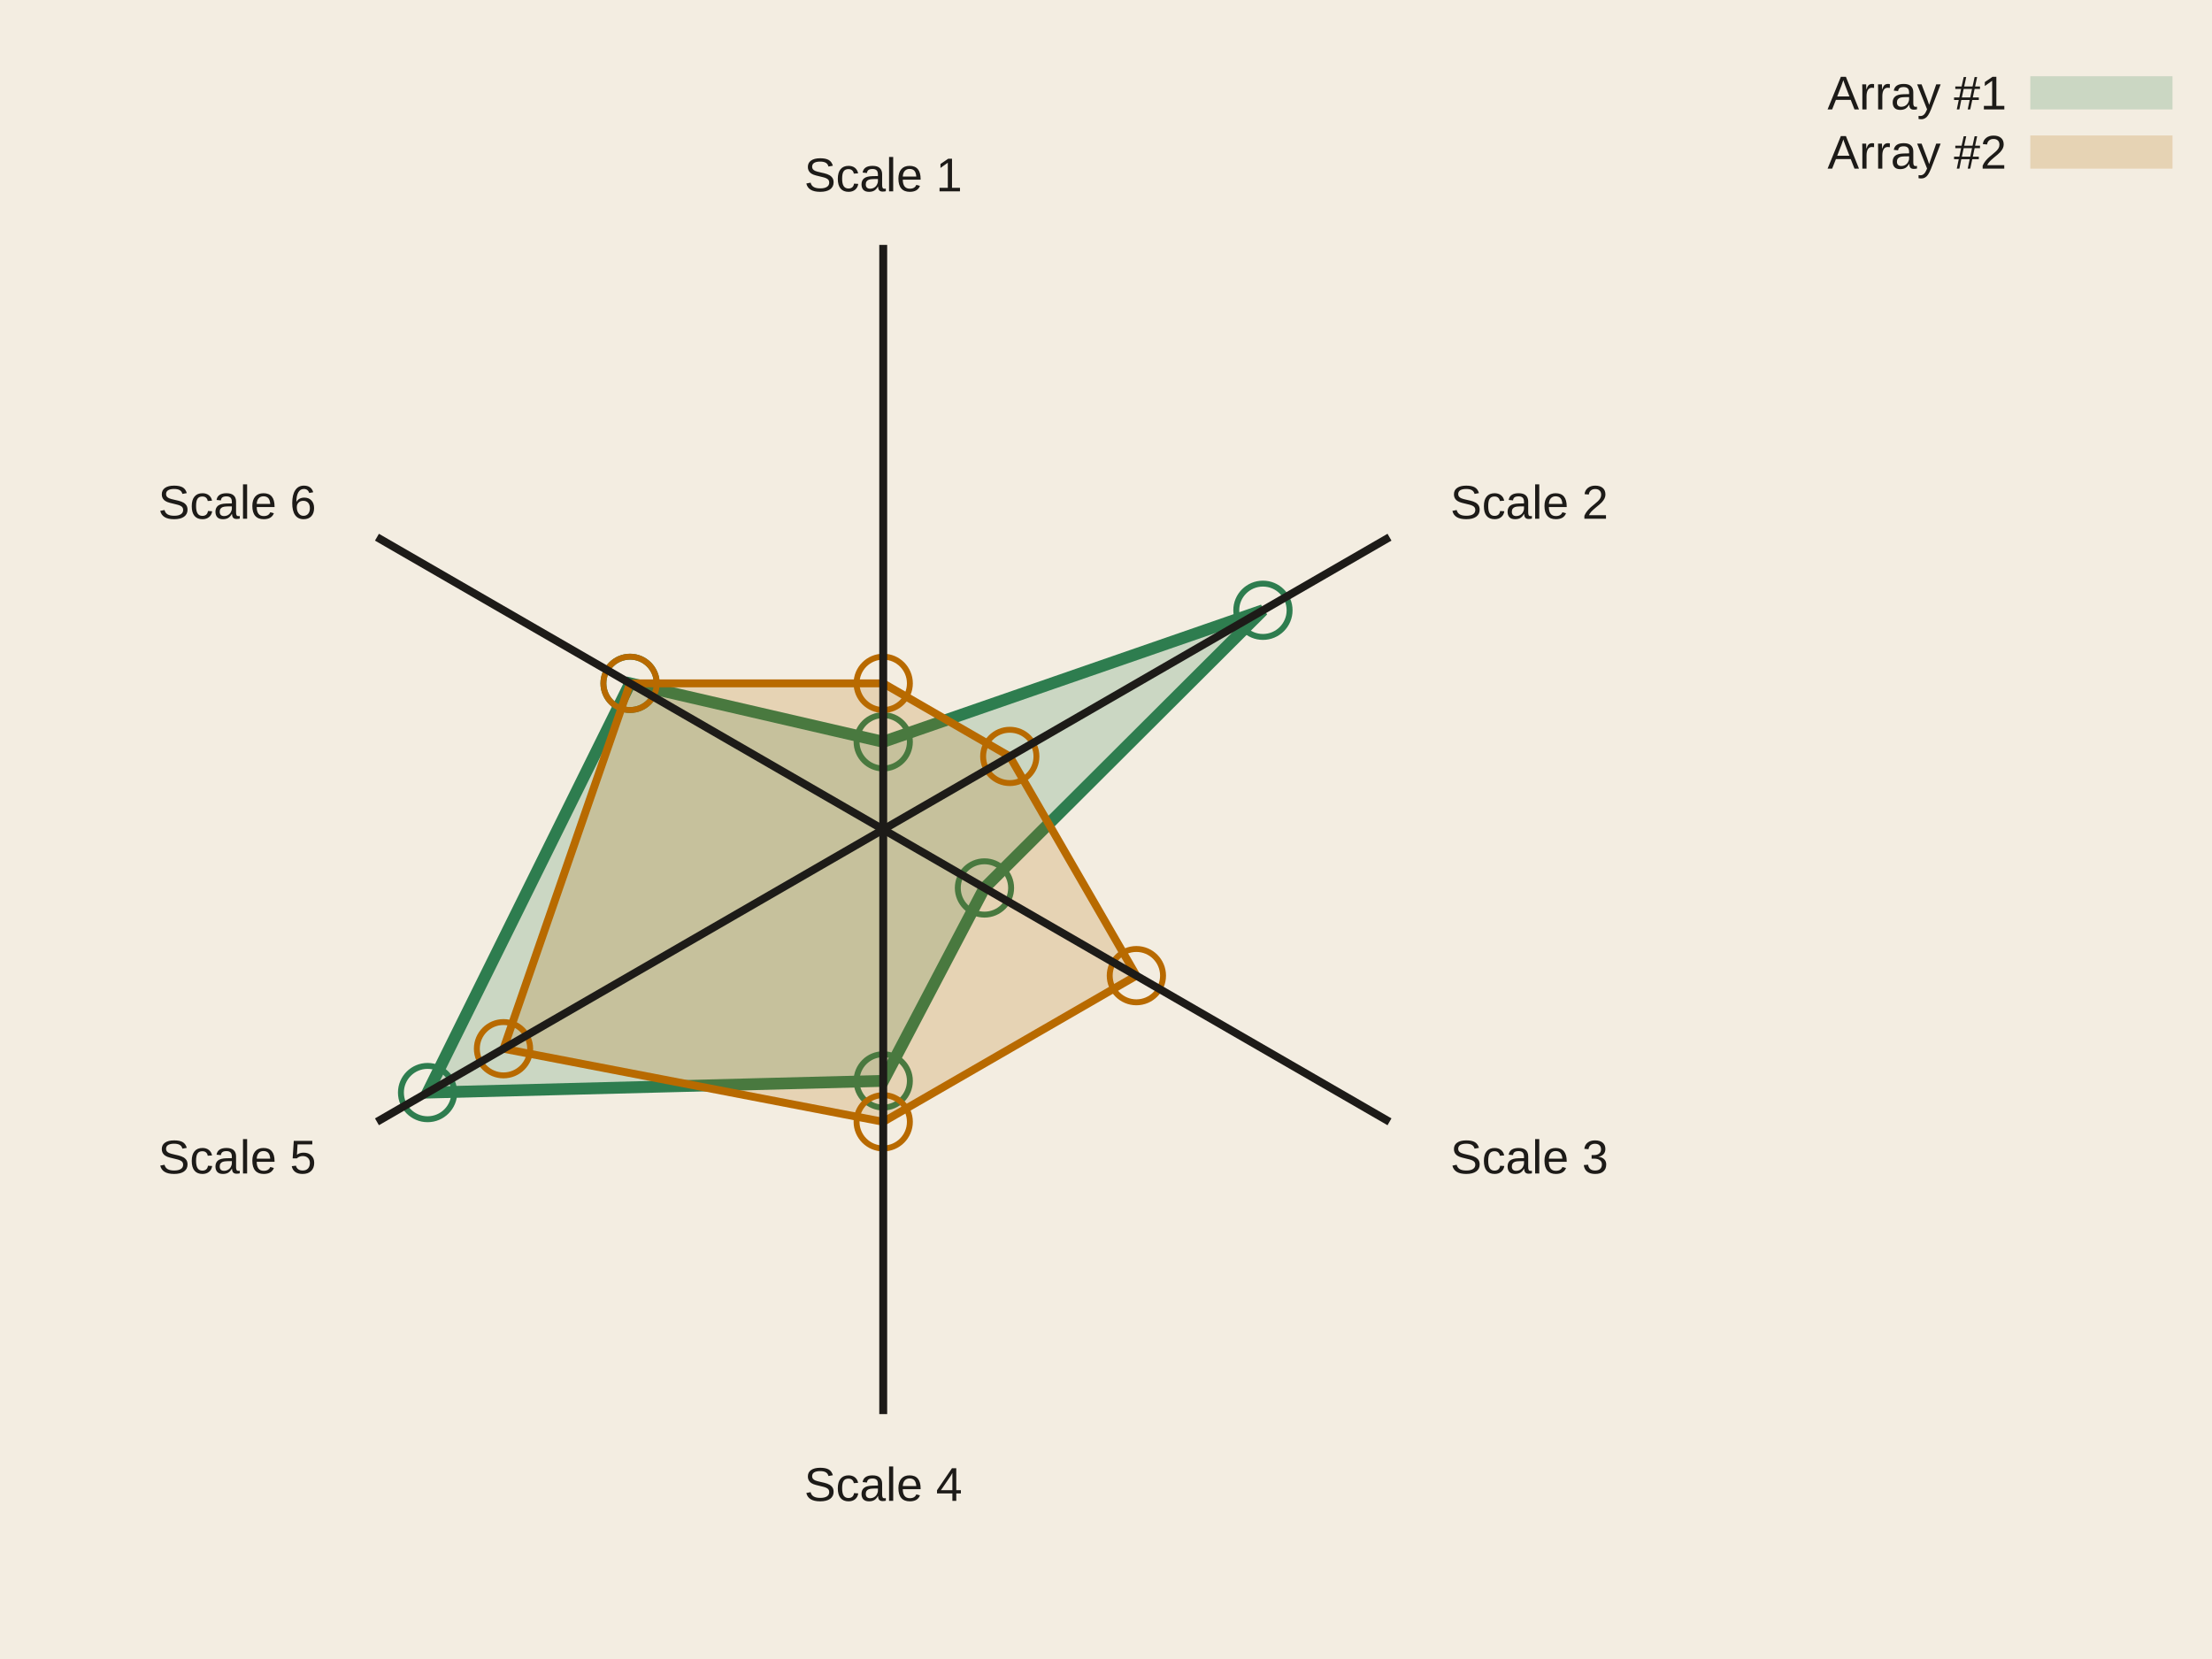
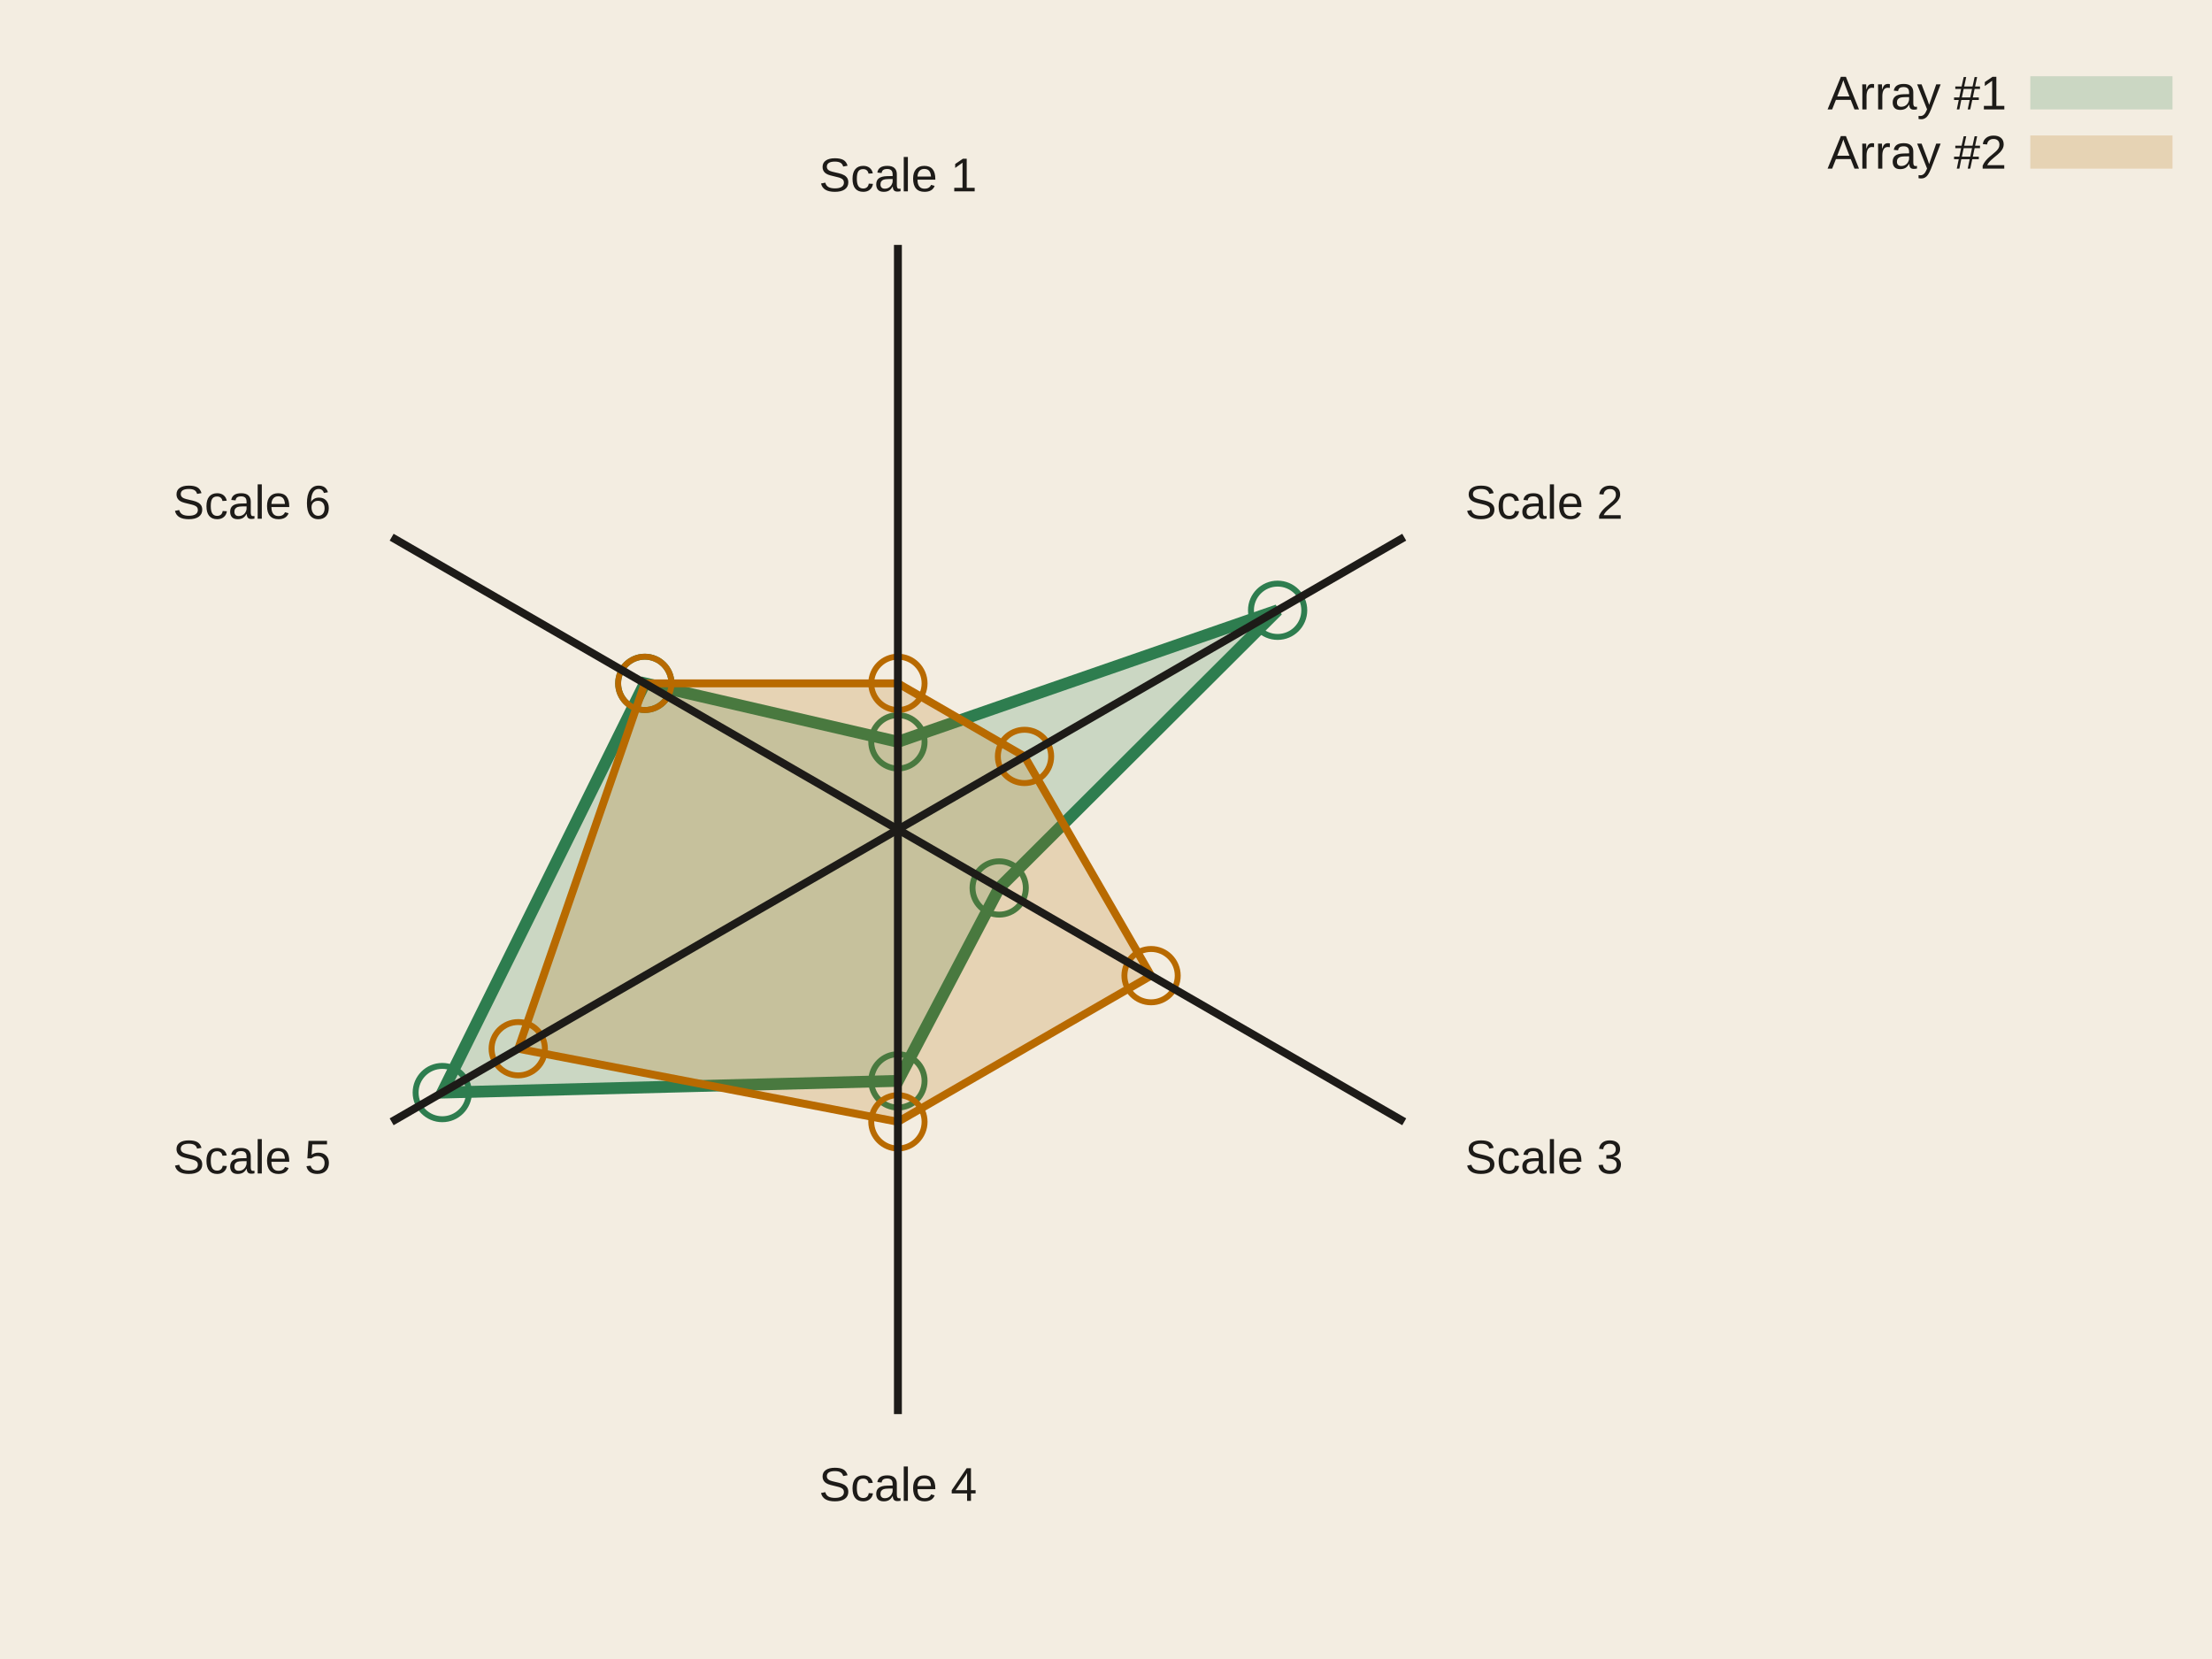
<svg xmlns="http://www.w3.org/2000/svg" width="560" height="420" viewBox="0 0 560 420" font-family="Arial,Helvetica,sans-serif" font-size="12" fill="#1d1b18" data-theme="washi" data-frame="#1d1b18" data-grid-color="#a69a85">
  <rect x="0" y="0" width="560" height="420" fill="#f3ede1" stroke="none" stroke-width="0" />
  <g class="fs-spider">
-     <path fill="#2e7d4f" fill-opacity="0.2" stroke="#2e7d4f" stroke-width="3" stroke-linejoin="miter" d="M223.6,187.8 319.73,154.5 249.23,224.8 223.6,273.64 108.25,276.6 159.51,173Z" />
-     <path fill="none" stroke="#2e7d4f" stroke-width="1.5" d="M216.85,187.8A6.75,6.75 0 1 0 230.35,187.8A6.75,6.75 0 1 0 216.85,187.8ZM312.98,154.5A6.75,6.75 0 1 0 326.48,154.5A6.75,6.75 0 1 0 312.98,154.5ZM242.48,224.8A6.75,6.75 0 1 0 255.98,224.8A6.75,6.75 0 1 0 242.48,224.8ZM216.85,273.64A6.75,6.75 0 1 0 230.35,273.64A6.75,6.75 0 1 0 216.85,273.64ZM101.5,276.6A6.75,6.75 0 1 0 115,276.6A6.75,6.75 0 1 0 101.5,276.6ZM152.76,173A6.75,6.75 0 1 0 166.26,173A6.75,6.75 0 1 0 152.76,173Z" />
-     <path fill="#b86a00" fill-opacity="0.2" stroke="#b86a00" stroke-width="2" stroke-linejoin="miter" d="M223.6,173 255.64,191.5 287.69,247 223.6,284 127.47,265.5 159.51,173Z" />
-     <path fill="none" stroke="#b86a00" stroke-width="1.5" d="M216.85,173A6.75,6.75 0 1 0 230.35,173A6.75,6.75 0 1 0 216.85,173ZM248.89,191.5A6.75,6.75 0 1 0 262.39,191.5A6.75,6.75 0 1 0 248.89,191.5ZM280.94,247A6.75,6.75 0 1 0 294.44,247A6.75,6.75 0 1 0 280.94,247ZM216.85,284A6.75,6.75 0 1 0 230.35,284A6.75,6.75 0 1 0 216.85,284ZM120.72,265.5A6.75,6.75 0 1 0 134.22,265.5A6.75,6.75 0 1 0 120.72,265.5ZM152.76,173A6.75,6.75 0 1 0 166.26,173A6.75,6.75 0 1 0 152.76,173Z" />
-     <polyline fill="none" stroke="#1d1b18" stroke-width="2" points="223.6,210 223.6,62" />
-     <text x="223.6" y="48.44" text-anchor="middle">Scale 1</text>
-     <polyline fill="none" stroke="#1d1b18" stroke-width="2" points="223.6,210 351.77,136" />
-     <text x="367.15" y="131.32">Scale 2</text>
-     <polyline fill="none" stroke="#1d1b18" stroke-width="2" points="223.6,210 351.77,284" />
-     <text x="367.15" y="297.08">Scale 3</text>
-     <polyline fill="none" stroke="#1d1b18" stroke-width="2" points="223.6,210 223.6,358" />
-     <text x="223.6" y="379.96" text-anchor="middle">Scale 4</text>
-     <polyline fill="none" stroke="#1d1b18" stroke-width="2" points="223.6,210 95.43,284" />
-     <text x="80.05" y="297.08" text-anchor="end   ">Scale 5</text>
-     <polyline fill="none" stroke="#1d1b18" stroke-width="2" points="223.6,210 95.43,136" />
-     <text x="80.05" y="131.32" text-anchor="end   ">Scale 6</text>
+     <path fill="#2e7d4f" fill-opacity="0.2" stroke="#2e7d4f" stroke-width="3" stroke-linejoin="miter" d="M227.32,187.8 323.45,154.5 252.96,224.8 227.32,273.64 111.97,276.6 163.24,173Z" />
+     <path fill="none" stroke="#2e7d4f" stroke-width="1.5" d="M220.57,187.8A6.75,6.75 0 1 0 234.07,187.8A6.75,6.75 0 1 0 220.57,187.8ZM316.7,154.5A6.75,6.75 0 1 0 330.2,154.5A6.75,6.75 0 1 0 316.7,154.5ZM246.21,224.8A6.75,6.75 0 1 0 259.71,224.8A6.75,6.75 0 1 0 246.21,224.8ZM220.57,273.64A6.75,6.75 0 1 0 234.07,273.64A6.75,6.75 0 1 0 220.57,273.64ZM105.22,276.6A6.75,6.75 0 1 0 118.72,276.6A6.75,6.75 0 1 0 105.22,276.6ZM156.49,173A6.75,6.75 0 1 0 169.99,173A6.75,6.75 0 1 0 156.49,173Z" />
+     <path fill="#b86a00" fill-opacity="0.2" stroke="#b86a00" stroke-width="2" stroke-linejoin="miter" d="M227.32,173 259.37,191.5 291.41,247 227.32,284 131.2,265.5 163.24,173Z" />
+     <path fill="none" stroke="#b86a00" stroke-width="1.5" d="M220.57,173A6.75,6.75 0 1 0 234.07,173A6.75,6.75 0 1 0 220.57,173ZM252.62,191.5A6.75,6.75 0 1 0 266.12,191.5A6.75,6.75 0 1 0 252.62,191.5ZM284.66,247A6.75,6.75 0 1 0 298.16,247A6.75,6.75 0 1 0 284.66,247ZM220.57,284A6.75,6.75 0 1 0 234.07,284A6.75,6.75 0 1 0 220.57,284ZM124.45,265.5A6.75,6.75 0 1 0 137.95,265.5A6.75,6.75 0 1 0 124.45,265.5ZM156.49,173A6.75,6.75 0 1 0 169.99,173A6.75,6.75 0 1 0 156.49,173Z" />
+     <polyline fill="none" stroke="#1d1b18" stroke-width="2" points="227.32,210 227.32,62" />
+     <text x="227.32" y="48.44" text-anchor="middle">Scale 1</text>
+     <polyline fill="none" stroke="#1d1b18" stroke-width="2" points="227.32,210 355.5,136" />
+     <text x="370.88" y="131.32">Scale 2</text>
+     <polyline fill="none" stroke="#1d1b18" stroke-width="2" points="227.32,210 355.5,284" />
+     <text x="370.88" y="297.08">Scale 3</text>
+     <polyline fill="none" stroke="#1d1b18" stroke-width="2" points="227.32,210 227.32,358" />
+     <text x="227.32" y="379.96" text-anchor="middle">Scale 4</text>
+     <polyline fill="none" stroke="#1d1b18" stroke-width="2" points="227.32,210 99.15,284" />
+     <text x="83.77" y="297.08" text-anchor="end   ">Scale 5</text>
+     <polyline fill="none" stroke="#1d1b18" stroke-width="2" points="227.32,210 99.15,136" />
+     <text x="83.77" y="131.32" text-anchor="end   ">Scale 6</text>
    <path fill="#2e7d4f" fill-opacity="0.2" stroke="none" d="M514,27.7 550,27.7 550,19.3 514,19.3Z" />
    <text x="508" y="27.7" text-anchor="end">Array #1</text>
    <path fill="#b86a00" fill-opacity="0.2" stroke="none" d="M514,42.7 550,42.7 550,34.3 514,34.3Z" />
    <text x="508" y="42.7" text-anchor="end">Array #2</text>
  </g>
</svg>
